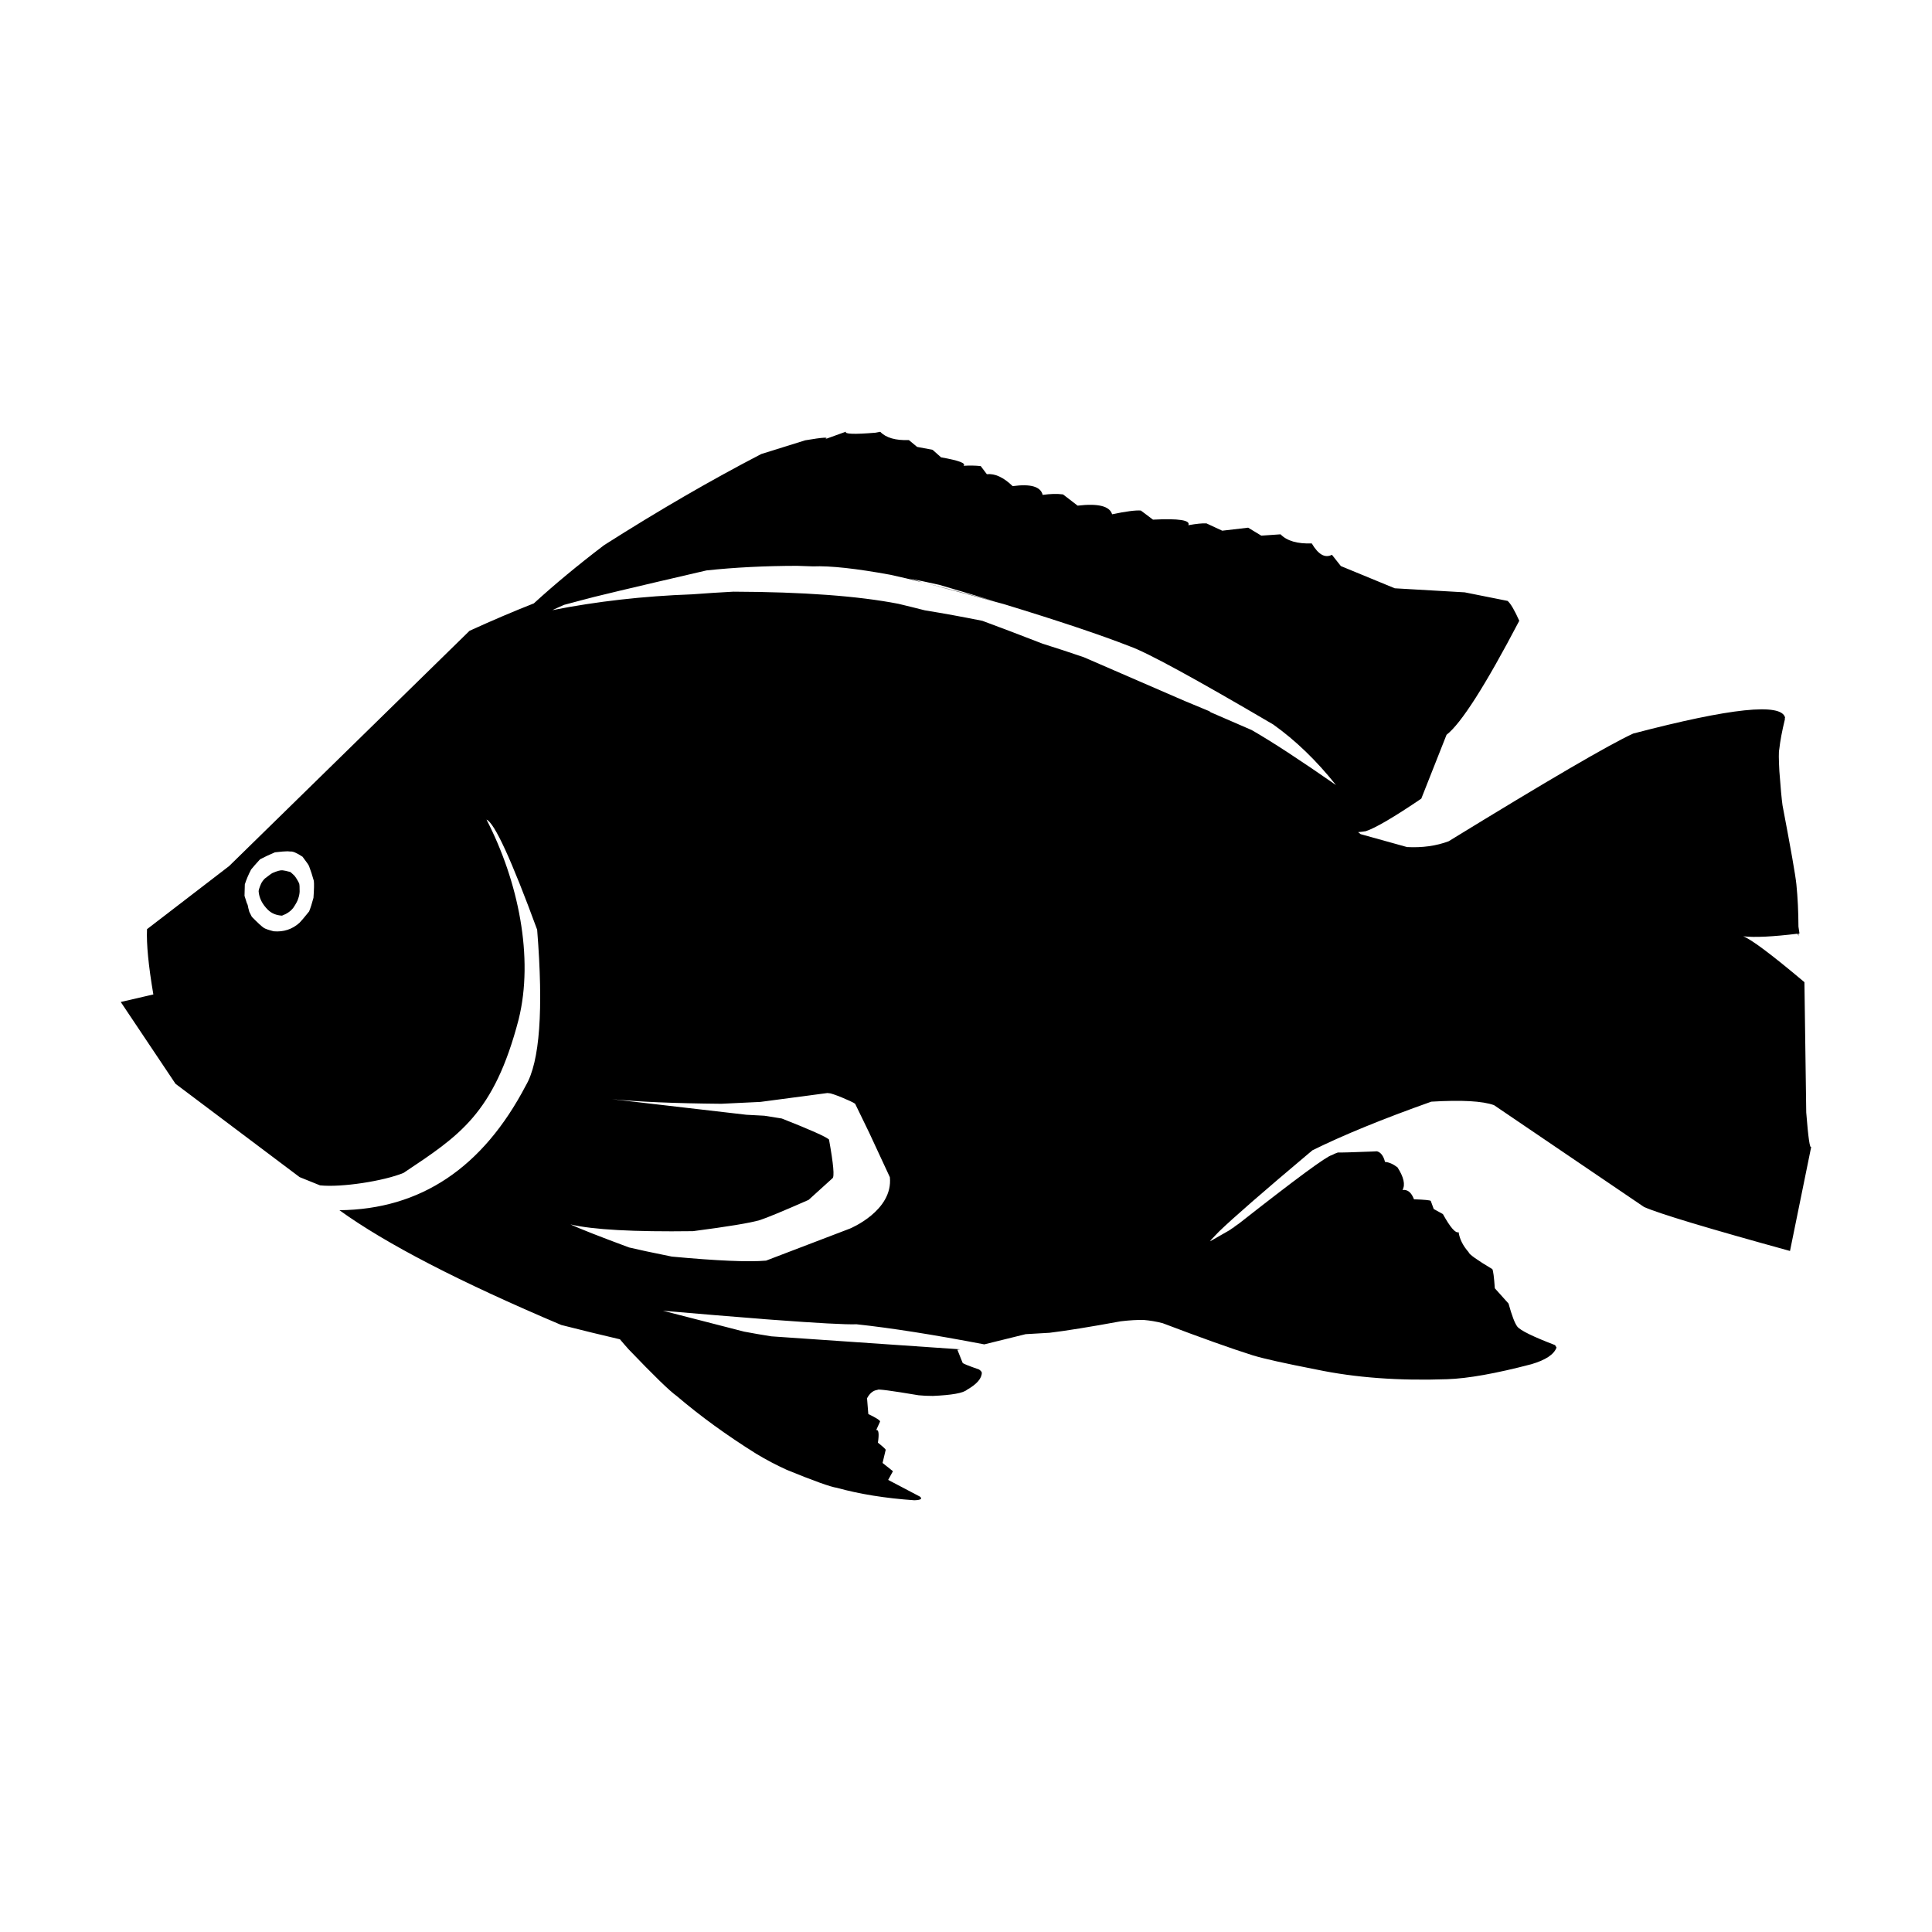
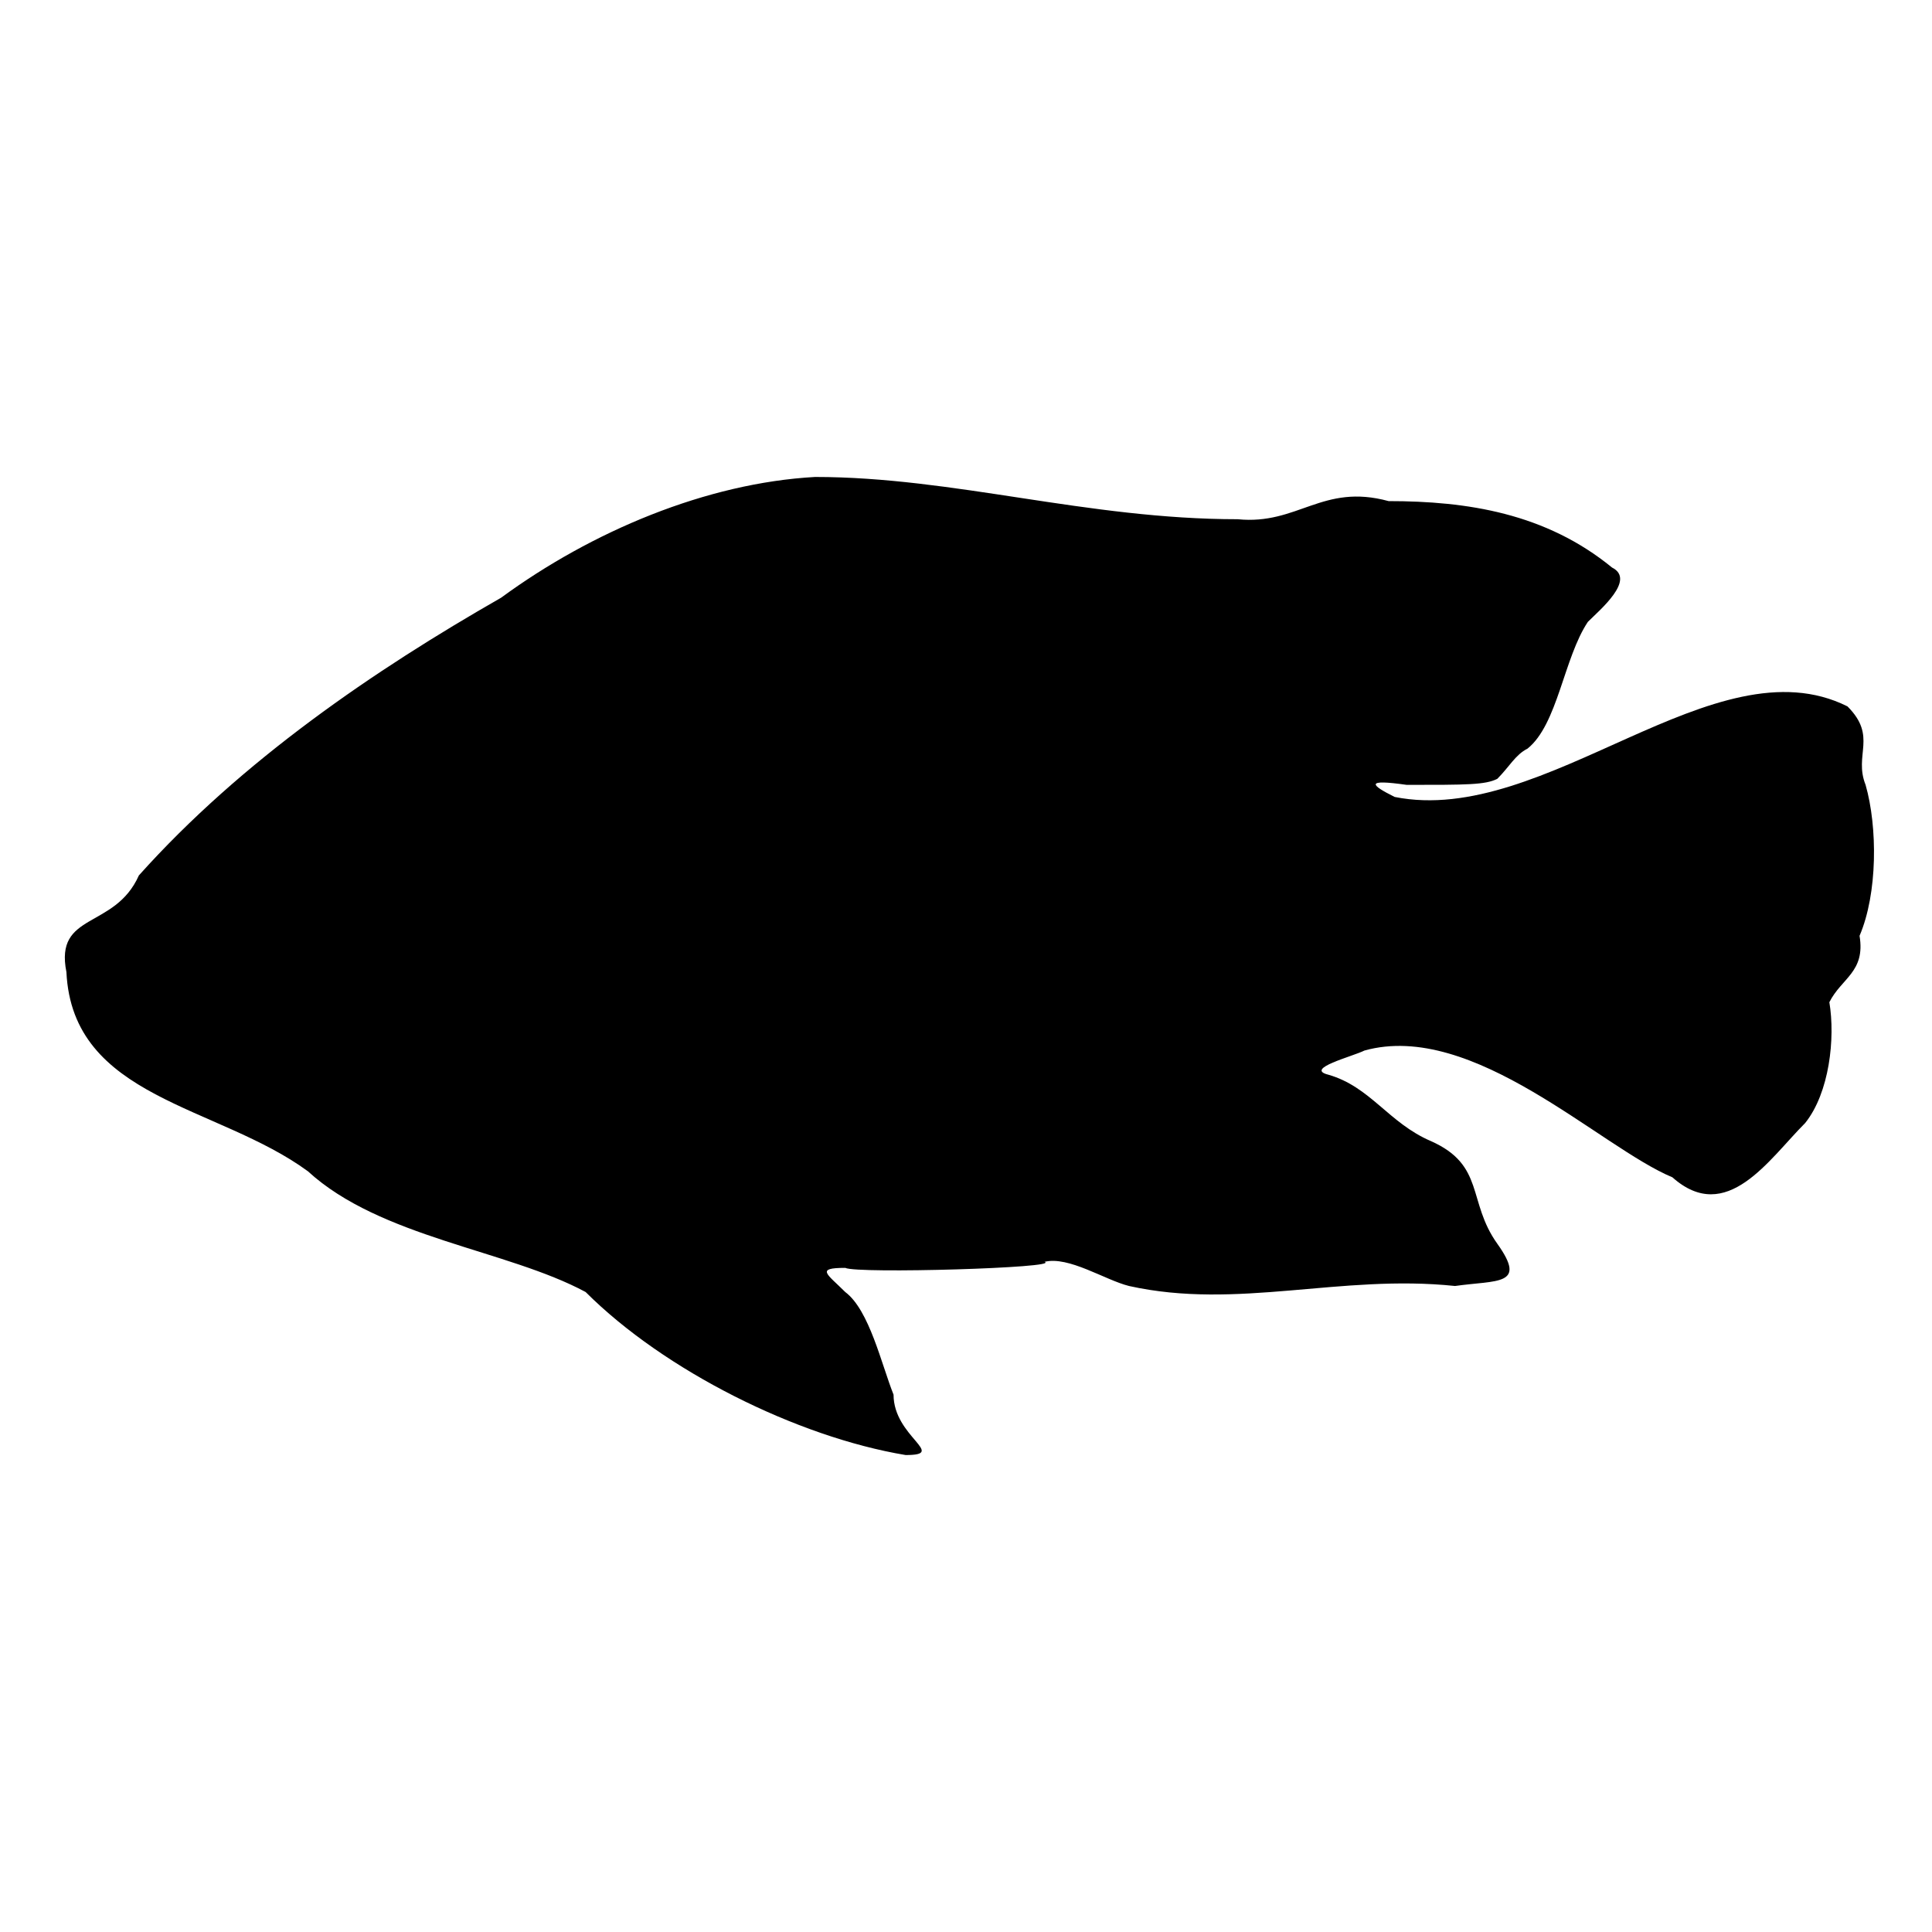
- <svg xmlns="http://www.w3.org/2000/svg" version="1.1" id="tilapia" x="0px" y="0px" viewBox="0 0 32 32" style="enable-background:new 0 0 32 32;" xml:space="preserve">
-   <g>
-     <path d="M4.872,14.499c-0.045-0.042-0.067-0.061-0.067-0.057c-0.061-0.016-0.102-0.025-0.125-0.027   c-0.033-0.004-0.088,0.011-0.165,0.044c-0.014,0.006-0.057,0.037-0.128,0.092c-0.027,0.027-0.048,0.055-0.063,0.086   c-0.029,0.068-0.042,0.111-0.04,0.129c0.009,0.109,0.06,0.211,0.155,0.305c0.061,0.058,0.138,0.09,0.232,0.095   c0.083-0.031,0.146-0.075,0.189-0.133c0.043-0.064,0.069-0.113,0.078-0.146c0.015-0.04,0.023-0.08,0.025-0.119   c0.001-0.071-0.002-0.117-0.008-0.136C4.927,14.575,4.899,14.53,4.872,14.499z" />
-     <polygon points="4.14,17.715 4.142,17.713 4.141,17.713  " />
-     <polygon points="4.199,17.674 4.198,17.674 4.197,17.674 4.199,17.675 4.2,17.676 4.202,17.676 4.201,17.675  " />
-     <path d="M5.3,19.633c0.353,0.038,1.057-0.071,1.384-0.206c0.924-0.617,1.498-0.977,1.906-2.541   c0.255-1.025-0.004-2.289-0.532-3.311c0.132,0.054,0.412,0.662,0.839,1.824c0.106,1.327,0.044,2.187-0.188,2.581   c-0.713,1.362-1.742,2.051-3.087,2.065c0.77,0.556,1.995,1.19,3.675,1.901c0.346,0.088,0.67,0.167,0.971,0.237   c0.047,0.055,0.094,0.111,0.143,0.165c0.418,0.436,0.683,0.694,0.796,0.773c0.39,0.333,0.83,0.652,1.317,0.957   c0.162,0.098,0.331,0.187,0.507,0.267c0.449,0.184,0.726,0.283,0.831,0.298c0.376,0.104,0.803,0.173,1.281,0.206   c0.109-0.003,0.14-0.024,0.093-0.061l-0.525-0.276l0.079-0.144l-0.172-0.137l0.052-0.218c-0.001-0.01-0.044-0.05-0.129-0.118   c0.022-0.148,0.013-0.218-0.028-0.209l0.064-0.141c-0.001-0.021-0.066-0.062-0.195-0.124l-0.021-0.261   c0.045-0.085,0.103-0.131,0.174-0.139c-0.004-0.018,0.222,0.012,0.68,0.089c0.07,0.007,0.148,0.011,0.236,0.011   c0.315-0.014,0.503-0.047,0.565-0.102c0.164-0.093,0.246-0.188,0.246-0.285c-0.006-0.018-0.022-0.035-0.048-0.052   c-0.171-0.059-0.261-0.095-0.27-0.109l-0.087-0.218l0.047-0.006l-3.128-0.215c-0.152-0.024-0.303-0.05-0.451-0.078L10.98,21.71   c0.636,0.055,1.18,0.1,1.632,0.135l0.042,0.004l0.136,0.01c0.751,0.056,1.218,0.082,1.4,0.075l0,0c0.002,0,0.004,0,0.005,0.001   c0.568,0.061,1.271,0.172,2.108,0.332l0.685-0.169l0.396-0.023c0.268-0.032,0.66-0.095,1.178-0.19   c0.15-0.018,0.279-0.025,0.385-0.022c0.098,0.008,0.202,0.025,0.31,0.053c0.642,0.244,1.14,0.421,1.494,0.533   c0.184,0.056,0.535,0.134,1.054,0.235c0.645,0.135,1.366,0.188,2.162,0.16c0.343-0.011,0.809-0.094,1.396-0.248   c0.236-0.069,0.376-0.161,0.418-0.277l-0.025-0.04c-0.365-0.14-0.574-0.242-0.625-0.307c-0.042-0.055-0.09-0.182-0.145-0.381   l-0.227-0.253c-0.013-0.186-0.027-0.292-0.041-0.317c-0.259-0.155-0.389-0.249-0.392-0.28c-0.094-0.106-0.15-0.217-0.167-0.332   c-0.051,0.021-0.138-0.079-0.26-0.3l-0.152-0.084l-0.049-0.134c-0.011-0.012-0.104-0.021-0.278-0.027   c-0.043-0.114-0.106-0.165-0.19-0.154c0.049-0.088,0.021-0.213-0.083-0.375c-0.072-0.055-0.141-0.085-0.207-0.09   c-0.025-0.1-0.07-0.159-0.133-0.176l-0.081,0.004c-0.33,0.013-0.519,0.018-0.567,0.016c-0.036,0.012-0.07,0.027-0.101,0.044   c-0.083,0.016-0.595,0.393-1.533,1.13c-0.054,0.038-0.107,0.075-0.16,0.113l-0.322,0.184c0.005-0.009,0.013-0.021,0.026-0.035   c0.04-0.042,0.08-0.083,0.119-0.124c0.232-0.225,0.734-0.662,1.504-1.31c0.008-0.005,0.016-0.011,0.023-0.017h-0.003   c0.009-0.008,0.018-0.015,0.027-0.022c0.503-0.249,1.159-0.518,1.968-0.805c0.503-0.03,0.849-0.011,1.039,0.058l2.484,1.686   c0.244,0.109,1.05,0.352,2.418,0.729L30,18.992c-0.022,0.045-0.05-0.144-0.083-0.566l-0.03-2.158   c-0.54-0.455-0.878-0.708-1.013-0.76c0.187,0.022,0.488,0.007,0.9-0.043l0.015,0.036c0-0.013,0-0.025,0-0.038   c0.006-0.001,0.011-0.001,0.016-0.002l-0.017-0.113c-0.001-0.246-0.012-0.479-0.034-0.699c-0.015-0.15-0.092-0.587-0.23-1.311   c-0.014-0.101-0.032-0.288-0.052-0.563c-0.011-0.203-0.012-0.324-0.002-0.362c0.015-0.14,0.046-0.305,0.093-0.497   c0.001-0.01,0.001-0.018,0-0.025l0.004-0.005c-0.061-0.248-0.9-0.16-2.516,0.264c-0.399,0.183-1.418,0.778-3.057,1.784   c-0.205,0.077-0.435,0.109-0.689,0.096l-0.769-0.214l-0.041-0.033c0.045-0.004,0.088-0.009,0.127-0.016   c0.159-0.052,0.466-0.232,0.919-0.539l0.418-1.057c0.243-0.189,0.644-0.818,1.205-1.889c-0.078-0.174-0.142-0.284-0.193-0.329   L24.26,9.811l-1.158-0.067l-0.893-0.368l-0.148-0.187c-0.114,0.059-0.225-0.003-0.334-0.188c-0.24,0.008-0.412-0.042-0.517-0.151   l-0.319,0.022L20.673,8.74l-0.429,0.05l-0.261-0.121c-0.066-0.004-0.166,0.006-0.3,0.03c0.039-0.083-0.157-0.114-0.586-0.092   l-0.201-0.151C18.809,8.449,18.65,8.47,18.42,8.518c-0.04-0.135-0.23-0.183-0.571-0.143l-0.242-0.186   c-0.098-0.013-0.21-0.01-0.337,0.008c-0.034-0.138-0.2-0.186-0.497-0.145c-0.151-0.146-0.294-0.212-0.428-0.198L16.244,7.72   c-0.09-0.01-0.185-0.011-0.285-0.005c0.048-0.041-0.076-0.088-0.372-0.14L15.446,7.45L15.19,7.402l-0.136-0.113   c-0.222,0.008-0.38-0.038-0.474-0.137L14.5,7.167c-0.352,0.029-0.515,0.023-0.489-0.017l-0.347,0.125   c0.083-0.039-0.027-0.033-0.328,0.018L12.609,7.52c-0.831,0.431-1.699,0.934-2.604,1.51C9.57,9.361,9.183,9.682,8.842,9.994   c-0.336,0.132-0.69,0.283-1.065,0.454l-3.981,3.896L2.435,15.39c-0.011,0.246,0.024,0.606,0.105,1.081L2,16.596l0.907,1.355   l2.056,1.546 M5.192,14.871c-0.026,0.097-0.05,0.172-0.072,0.225c-0.083,0.103-0.136,0.166-0.159,0.188   c-0.121,0.109-0.264,0.155-0.429,0.141c-0.085-0.022-0.139-0.041-0.163-0.057c-0.038-0.026-0.104-0.087-0.198-0.183L4.13,15.104   c-0.013-0.046-0.023-0.084-0.028-0.116l-0.014-0.03l-0.038-0.12l0.005-0.19c0.024-0.076,0.058-0.158,0.104-0.246   c0.031-0.039,0.08-0.095,0.148-0.169c0.074-0.039,0.156-0.078,0.247-0.116C4.657,14.105,4.726,14.1,4.763,14.1l0.046,0.004   c0.038-0.006,0.105,0.022,0.202,0.086c0.067,0.088,0.103,0.14,0.108,0.156c0.027,0.07,0.053,0.151,0.079,0.243   C5.204,14.636,5.202,14.73,5.192,14.871z M21.089,12c0.368,0.262,0.715,0.596,1.039,1.003c-0.59-0.411-1.055-0.715-1.396-0.911   l-0.68-0.295l-0.021-0.017c-0.139-0.058-0.274-0.113-0.407-0.169l-1.672-0.725c-0.224-0.077-0.453-0.152-0.685-0.225   c-0.368-0.143-0.699-0.269-0.995-0.378c-0.322-0.065-0.64-0.123-0.954-0.174c-0.145-0.037-0.29-0.073-0.437-0.108   c-0.668-0.13-1.579-0.197-2.734-0.201c-0.215,0.011-0.443,0.026-0.683,0.044C10.66,9.873,9.888,9.96,9.149,10.106   c0.064-0.03,0.129-0.06,0.195-0.088c0.077-0.021,0.17-0.046,0.278-0.074c0.161-0.047,0.854-0.212,2.08-0.496   c0.466-0.05,0.966-0.075,1.498-0.076l0.266,0.009c0.285-0.012,0.713,0.035,1.281,0.139c0.173,0.038,0.35,0.079,0.532,0.126   c-0.059-0.02-0.129-0.041-0.209-0.063c0.154,0.031,0.316,0.066,0.488,0.104c0.332,0.097,0.643,0.19,0.933,0.278   c-0.373-0.104-0.774-0.21-1.205-0.317l0.154,0.04c0.351,0.091,0.747,0.198,1.187,0.318c0.913,0.279,1.608,0.512,2.083,0.698   C18.995,10.804,19.788,11.236,21.089,12z M14.078,20.349l-1.39,0.531c-0.291,0.025-0.811,0.003-1.561-0.067   c-0.333-0.067-0.569-0.118-0.707-0.151c-0.49-0.182-0.814-0.309-0.972-0.382c0.371,0.088,1.048,0.125,2.03,0.112   c0.577-0.075,0.946-0.136,1.107-0.183c0.114-0.037,0.383-0.148,0.808-0.335l0.394-0.357c0.037-0.02,0.018-0.234-0.056-0.643   c-0.052-0.047-0.312-0.163-0.782-0.348l-0.288-0.046l-0.298-0.016l-2.227-0.258c0.428,0.043,1.031,0.069,1.812,0.076l0.647-0.031   l1.11-0.147l0.032,0.004c0.039-0.004,0.377,0.134,0.427,0.174l0.233,0.48l0.342,0.736C14.795,20.055,14.078,20.349,14.078,20.349z    M22.864,19.633l0.002-0.001h0.001h0.002c0.001,0,0.002,0,0.003,0l0,0l-0.004,0.001h-0.002H22.864l-0.002,0.001L22.864,19.633z    M20.454,20.318c-0.009,0.007-0.017,0.013-0.026,0.021l-0.018,0.01C20.425,20.338,20.439,20.328,20.454,20.318z" />
-   </g>
+ <svg xmlns="http://www.w3.org/2000/svg" version="1.1" id="oreochromis_x5F_niloticus" x="0px" y="0px" viewBox="0 0 32 32" style="enable-background:new 0 0 32 32;" xml:space="preserve">
+   <path d="M13.5,7.9c-1.8,0.1-3.7,0.9-5.2,2c-2.1,1.2-4.3,2.7-6,4.6c-0.4,0.9-1.4,0.6-1.2,1.6c0.1,2.1,2.5,2.2,4,3.3  c1.2,1.1,3.3,1.3,4.6,2c1.3,1.3,3.5,2.4,5.3,2.7c0.7,0-0.2-0.3-0.2-1c-0.2-0.5-0.4-1.4-0.8-1.7c-0.3-0.3-0.5-0.4,0-0.4  c0.2,0.1,3.6,0,3.3-0.1c0.4-0.1,1,0.3,1.4,0.4c1.8,0.4,3.5-0.2,5.4,0c0.7-0.1,1.2,0,0.7-0.7c-0.5-0.7-0.2-1.3-1.1-1.7  c-0.7-0.3-1-0.9-1.7-1.1c-0.4-0.1,0.4-0.3,0.6-0.4c1.8-0.5,3.9,1.6,5.1,2.1c0.9,0.8,1.6-0.3,2.2-0.9c0.4-0.5,0.5-1.4,0.4-2  c0.2-0.4,0.6-0.5,0.5-1.1c0.3-0.7,0.3-1.8,0.1-2.5c-0.2-0.5,0.2-0.8-0.3-1.3c-2.2-1.1-5,2-7.5,1.5c-0.4-0.2-0.5-0.3,0.2-0.2  c1,0,1.3,0,1.5-0.1c0.2-0.2,0.3-0.4,0.5-0.5c0.5-0.4,0.6-1.5,1-2.1c0.2-0.2,0.8-0.7,0.4-0.9c-1.1-0.9-2.4-1.1-3.7-1.1  c-1.1-0.3-1.5,0.4-2.5,0.3C18,8.6,15.8,7.9,13.5,7.9z" />
</svg>
